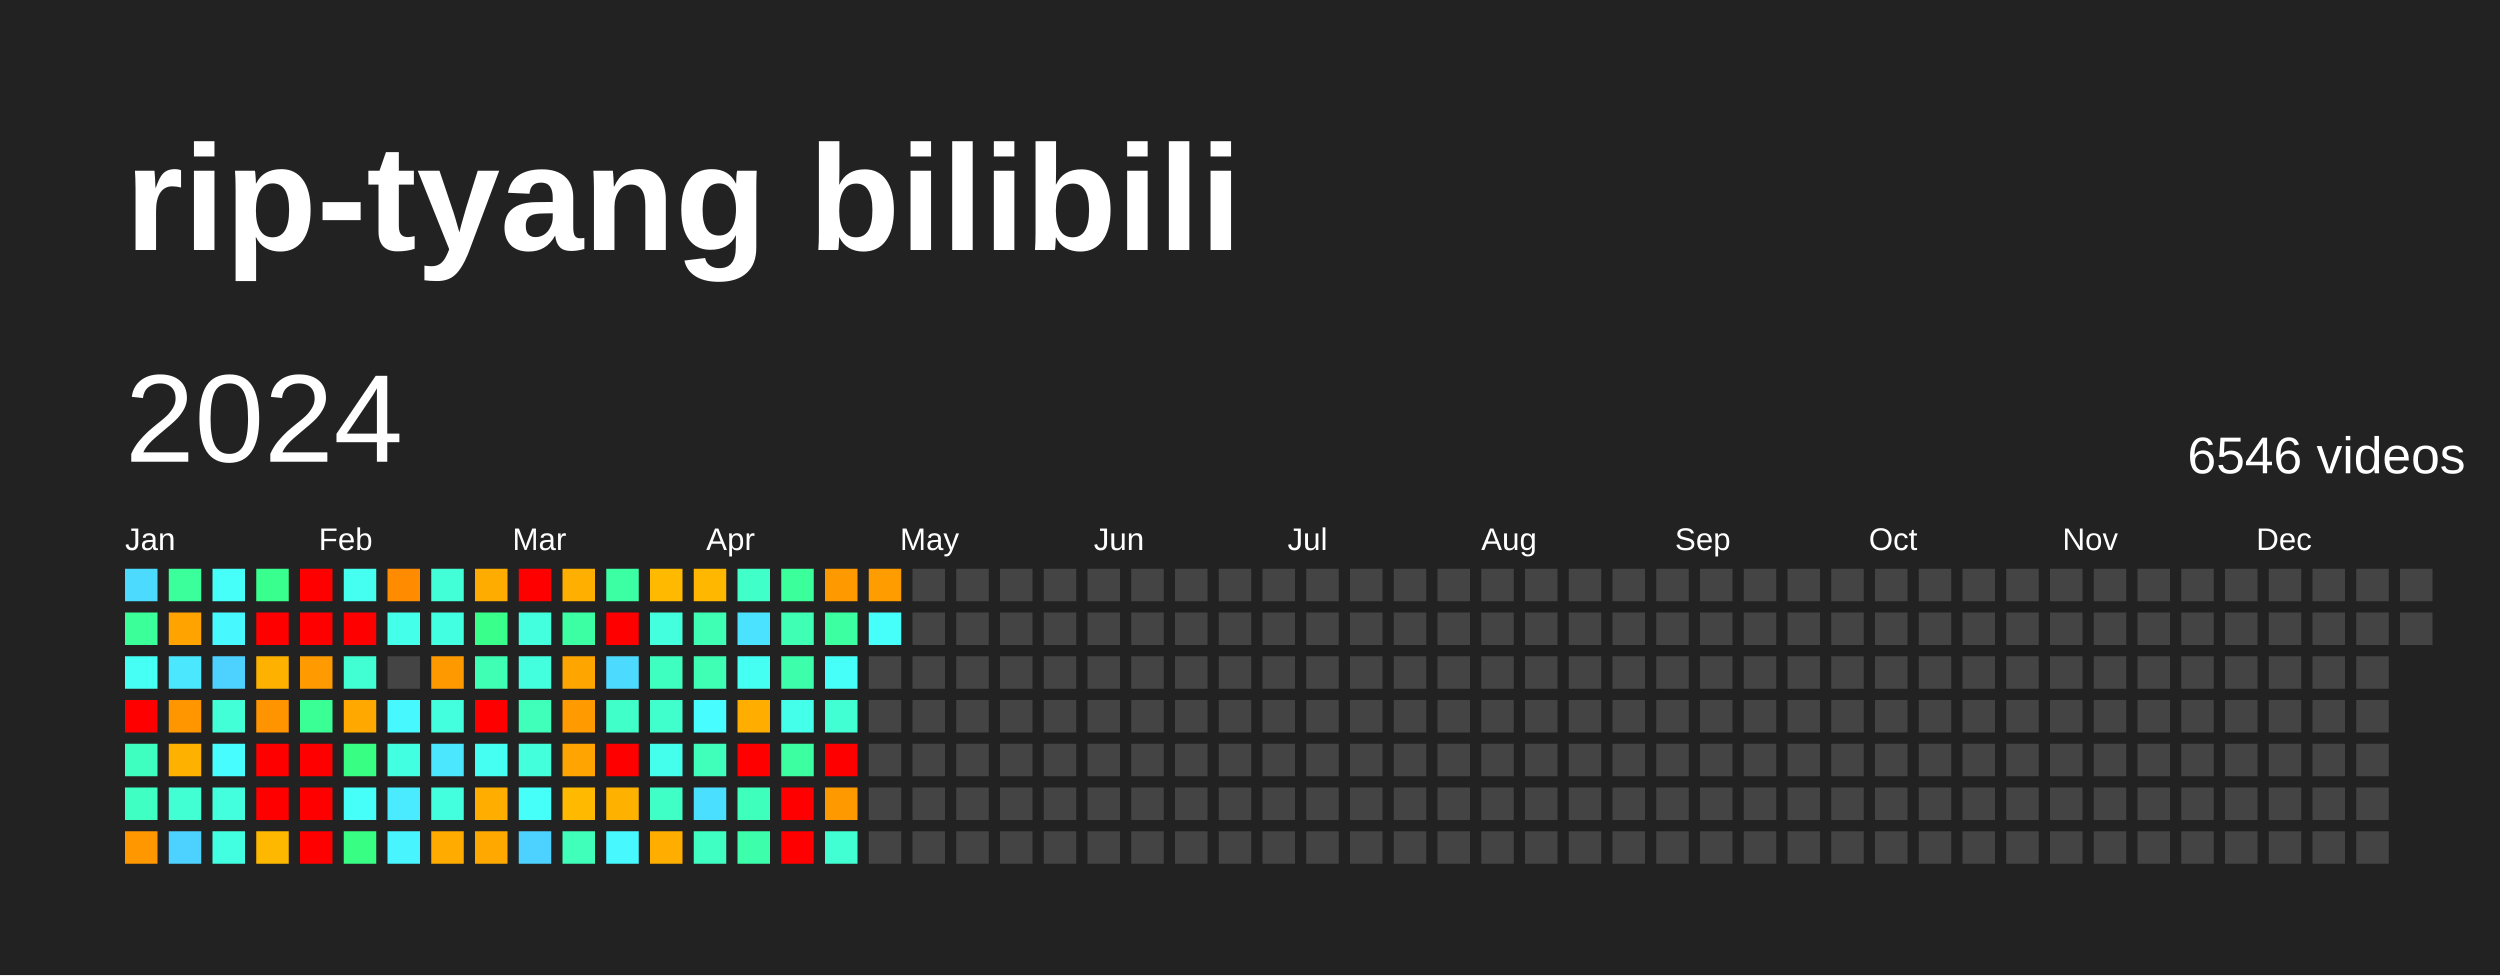
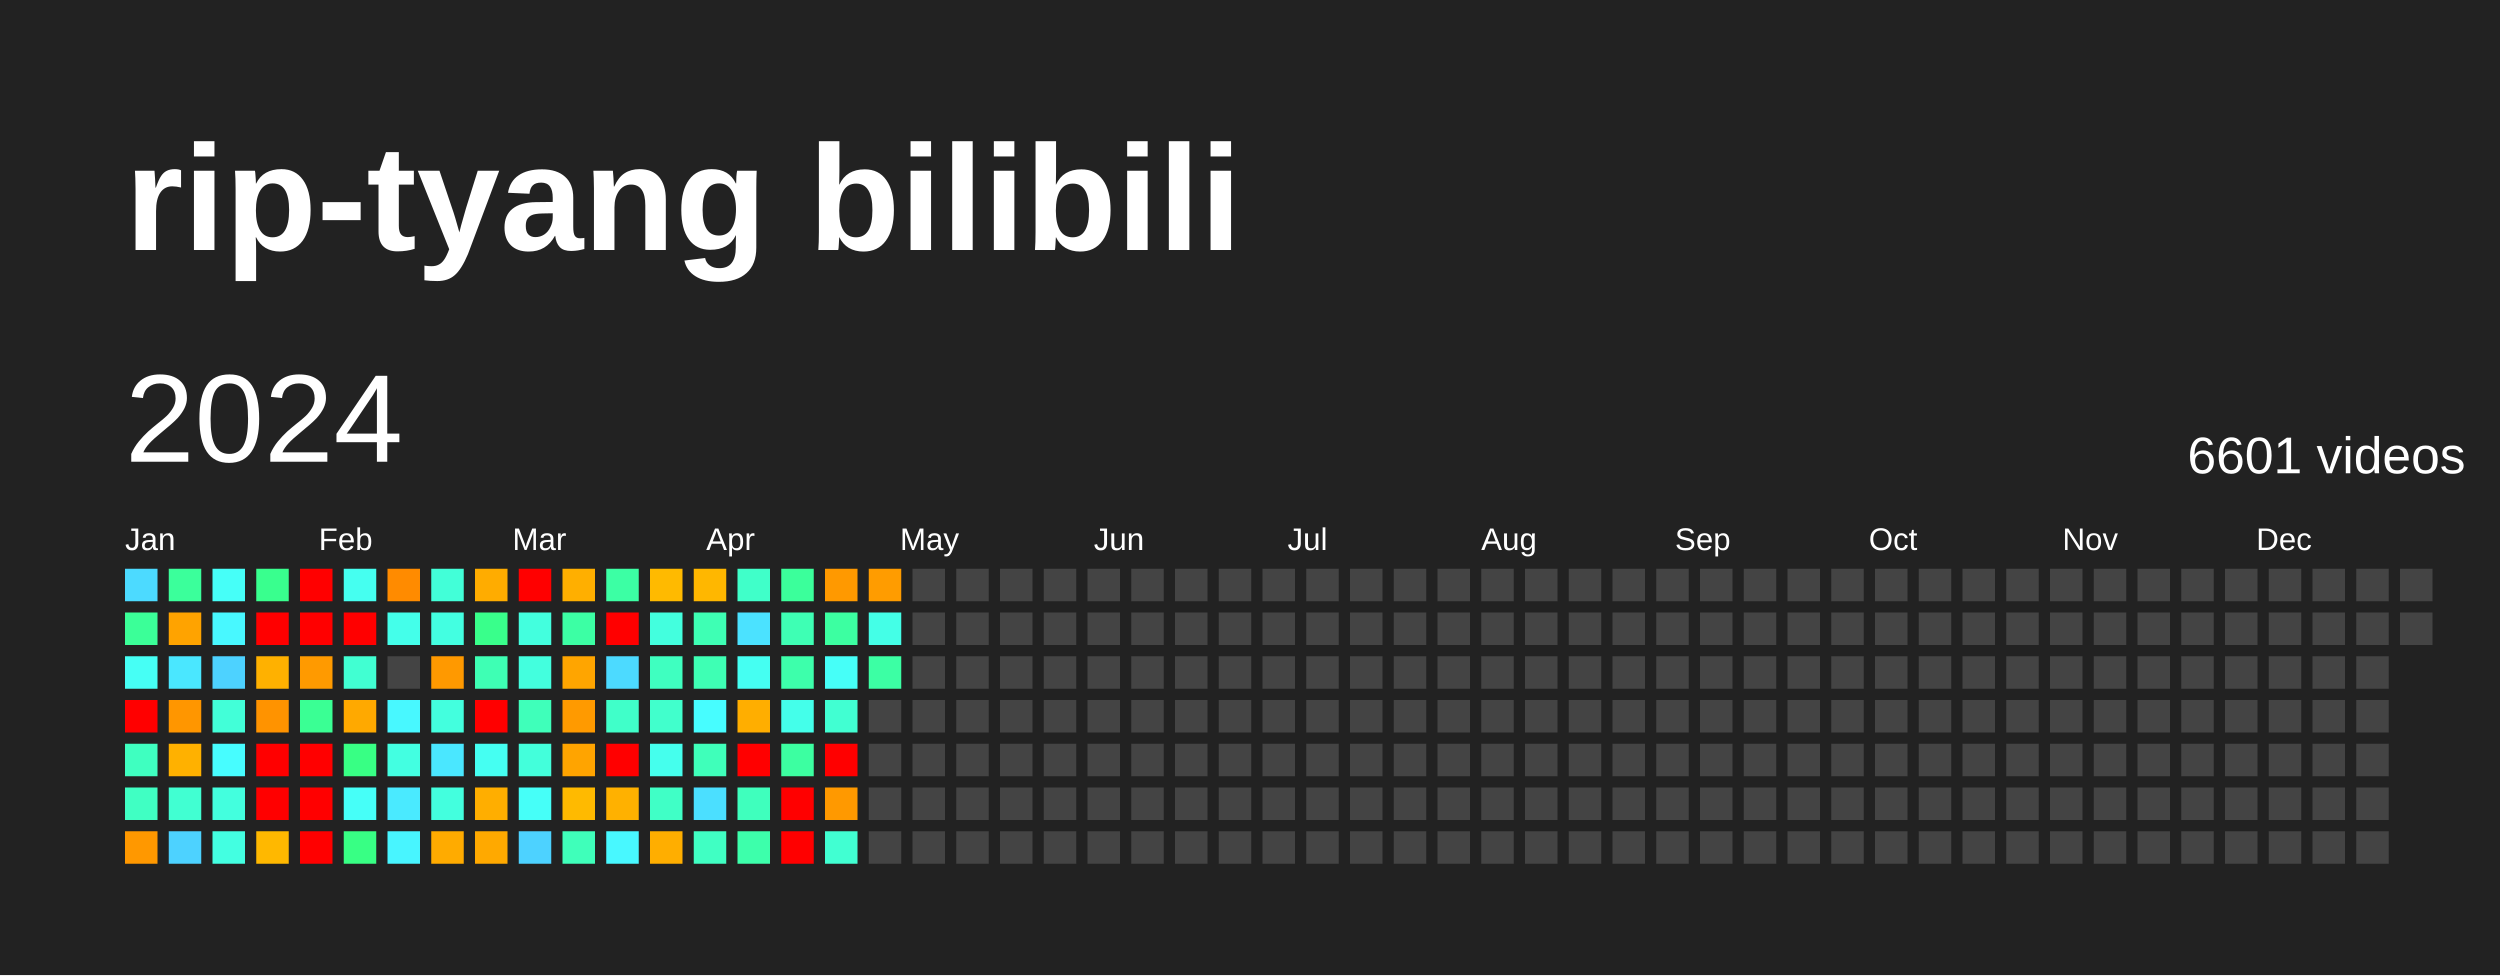
<svg xmlns="http://www.w3.org/2000/svg" baseProfile="full" height="78mm" version="1.1" viewBox="0,0,200,78" width="200mm">
  <defs />
  <rect fill="#222222" height="78" width="200" x="0" y="0" />
  <text fill="#FFFFFF" style="font-size:12px; font-family:Arial; font-weight:bold;" x="10" y="20">rip-tyang bilibili</text>
  <text dominant-baseline="hanging" fill="#FFFFFF" style="font-size:10.0px; font-family:Arial;" x="10" y="30">2024</text>
-   <text dominant-baseline="hanging" fill="#FFFFFF" style="font-size:4.125px; font-family:Arial;" x="175" y="35">6546 videos</text>
+   <text dominant-baseline="hanging" fill="#FFFFFF" style="font-size:4.125px; font-family:Arial;" x="175" y="35">6601 videos</text>
  <text fill="#FFFFFF" style="font-size:2.5px; font-family:Arial" x="10.0" y="44">Jan</text>
  <text fill="#FFFFFF" style="font-size:2.5px; font-family:Arial" x="25.5" y="44">Feb</text>
  <text fill="#FFFFFF" style="font-size:2.5px; font-family:Arial" x="41.0" y="44">Mar</text>
  <text fill="#FFFFFF" style="font-size:2.5px; font-family:Arial" x="56.5" y="44">Apr</text>
  <text fill="#FFFFFF" style="font-size:2.5px; font-family:Arial" x="72.0" y="44">May</text>
  <text fill="#FFFFFF" style="font-size:2.5px; font-family:Arial" x="87.5" y="44">Jun</text>
  <text fill="#FFFFFF" style="font-size:2.5px; font-family:Arial" x="103.0" y="44">Jul</text>
  <text fill="#FFFFFF" style="font-size:2.5px; font-family:Arial" x="118.5" y="44">Aug</text>
  <text fill="#FFFFFF" style="font-size:2.5px; font-family:Arial" x="134.0" y="44">Sep</text>
  <text fill="#FFFFFF" style="font-size:2.5px; font-family:Arial" x="149.5" y="44">Oct</text>
  <text fill="#FFFFFF" style="font-size:2.5px; font-family:Arial" x="165.0" y="44">Nov</text>
  <text fill="#FFFFFF" style="font-size:2.5px; font-family:Arial" x="180.5" y="44">Dec</text>
  <rect fill="#4cdaff" height="2.6" width="2.6" x="10.0" y="45.5" />
  <rect fill="#3bff98" height="2.6" width="2.6" x="10.0" y="49.0" />
  <rect fill="#46fff5" height="2.6" width="2.6" x="10.0" y="52.5" />
  <rect fill="red" height="2.6" width="2.6" x="10.0" y="56.0" />
  <rect fill="#3fffc0" height="2.6" width="2.6" x="10.0" y="59.5" />
  <rect fill="#40ffc3" height="2.6" width="2.6" x="10.0" y="63.0" />
  <rect fill="#ff9800" height="2.6" width="2.6" x="10.0" y="66.5" />
  <rect fill="#3bff9b" height="2.6" width="2.6" x="13.5" y="45.5" />
  <rect fill="#ffa300" height="2.6" width="2.6" x="13.5" y="49.0" />
  <rect fill="#4ae7ff" height="2.6" width="2.6" x="13.5" y="52.5" />
  <rect fill="#ff9600" height="2.6" width="2.6" x="13.5" y="56.0" />
  <rect fill="#ffb100" height="2.6" width="2.6" x="13.5" y="59.5" />
  <rect fill="#41ffd2" height="2.6" width="2.6" x="13.5" y="63.0" />
  <rect fill="#4dd2ff" height="2.6" width="2.6" x="13.5" y="66.5" />
  <rect fill="#46fff8" height="2.6" width="2.6" x="17.0" y="45.5" />
  <rect fill="#48f8ff" height="2.6" width="2.6" x="17.0" y="49.0" />
  <rect fill="#4dd2ff" height="2.6" width="2.6" x="17.0" y="52.5" />
  <rect fill="#42ffd8" height="2.6" width="2.6" x="17.0" y="56.0" />
  <rect fill="#47fdff" height="2.6" width="2.6" x="17.0" y="59.5" />
  <rect fill="#43ffde" height="2.6" width="2.6" x="17.0" y="63.0" />
  <rect fill="#43ffe1" height="2.6" width="2.6" x="17.0" y="66.5" />
  <rect fill="#39ff8e" height="2.6" width="2.6" x="20.5" y="45.5" />
  <rect fill="red" height="2.6" width="2.6" x="20.5" y="49.0" />
  <rect fill="#ffb100" height="2.6" width="2.6" x="20.5" y="52.5" />
  <rect fill="#ff9300" height="2.6" width="2.6" x="20.5" y="56.0" />
  <rect fill="red" height="2.6" width="2.6" x="20.5" y="59.5" />
  <rect fill="red" height="2.6" width="2.6" x="20.5" y="63.0" />
  <rect fill="#ffb800" height="2.6" width="2.6" x="20.5" y="66.5" />
  <rect fill="red" height="2.6" width="2.6" x="24.0" y="45.5" />
  <rect fill="red" height="2.6" width="2.6" x="24.0" y="49.0" />
  <rect fill="#ff9a00" height="2.6" width="2.6" x="24.0" y="52.5" />
  <rect fill="#3aff94" height="2.6" width="2.6" x="24.0" y="56.0" />
  <rect fill="red" height="2.6" width="2.6" x="24.0" y="59.5" />
  <rect fill="red" height="2.6" width="2.6" x="24.0" y="63.0" />
  <rect fill="red" height="2.6" width="2.6" x="24.0" y="66.5" />
  <rect fill="#45fff0" height="2.6" width="2.6" x="27.5" y="45.5" />
  <rect fill="red" height="2.6" width="2.6" x="27.5" y="49.0" />
  <rect fill="#41ffd2" height="2.6" width="2.6" x="27.5" y="52.5" />
  <rect fill="#ffa900" height="2.6" width="2.6" x="27.5" y="56.0" />
  <rect fill="#38ff84" height="2.6" width="2.6" x="27.5" y="59.5" />
  <rect fill="#46fff8" height="2.6" width="2.6" x="27.5" y="63.0" />
  <rect fill="#38ff84" height="2.6" width="2.6" x="27.5" y="66.5" />
  <rect fill="#ff8b00" height="2.6" width="2.6" x="31.0" y="45.5" />
  <rect fill="#44ffea" height="2.6" width="2.6" x="31.0" y="49.0" />
  <rect fill="#444444" height="2.6" width="2.6" x="31.0" y="52.5" />
  <rect fill="#48f8ff" height="2.6" width="2.6" x="31.0" y="56.0" />
  <rect fill="#43ffe1" height="2.6" width="2.6" x="31.0" y="59.5" />
  <rect fill="#4aeaff" height="2.6" width="2.6" x="31.0" y="63.0" />
  <rect fill="#48f5ff" height="2.6" width="2.6" x="31.0" y="66.5" />
  <rect fill="#42ffd8" height="2.6" width="2.6" x="34.5" y="45.5" />
  <rect fill="#43ffe1" height="2.6" width="2.6" x="34.5" y="49.0" />
  <rect fill="#ff9900" height="2.6" width="2.6" x="34.5" y="52.5" />
  <rect fill="#43ffde" height="2.6" width="2.6" x="34.5" y="56.0" />
  <rect fill="#4ae7ff" height="2.6" width="2.6" x="34.5" y="59.5" />
  <rect fill="#43ffde" height="2.6" width="2.6" x="34.5" y="63.0" />
  <rect fill="#ffab00" height="2.6" width="2.6" x="34.5" y="66.5" />
  <rect fill="#ffac00" height="2.6" width="2.6" x="38.0" y="45.5" />
  <rect fill="#39ff8b" height="2.6" width="2.6" x="38.0" y="49.0" />
  <rect fill="#3effb4" height="2.6" width="2.6" x="38.0" y="52.5" />
  <rect fill="red" height="2.6" width="2.6" x="38.0" y="56.0" />
  <rect fill="#45fff2" height="2.6" width="2.6" x="38.0" y="59.5" />
  <rect fill="#ffae00" height="2.6" width="2.6" x="38.0" y="63.0" />
  <rect fill="#ffa900" height="2.6" width="2.6" x="38.0" y="66.5" />
  <rect fill="red" height="2.6" width="2.6" x="41.5" y="45.5" />
  <rect fill="#43ffde" height="2.6" width="2.6" x="41.5" y="49.0" />
  <rect fill="#43ffde" height="2.6" width="2.6" x="41.5" y="52.5" />
  <rect fill="#3fffba" height="2.6" width="2.6" x="41.5" y="56.0" />
  <rect fill="#43ffdb" height="2.6" width="2.6" x="41.5" y="59.5" />
  <rect fill="#46fff8" height="2.6" width="2.6" x="41.5" y="63.0" />
  <rect fill="#4dd2ff" height="2.6" width="2.6" x="41.5" y="66.5" />
  <rect fill="#ffaf00" height="2.6" width="2.6" x="45.0" y="45.5" />
  <rect fill="#3cffa4" height="2.6" width="2.6" x="45.0" y="49.0" />
  <rect fill="#ffa500" height="2.6" width="2.6" x="45.0" y="52.5" />
  <rect fill="#ff9a00" height="2.6" width="2.6" x="45.0" y="56.0" />
  <rect fill="#ffa400" height="2.6" width="2.6" x="45.0" y="59.5" />
  <rect fill="#ffba00" height="2.6" width="2.6" x="45.0" y="63.0" />
  <rect fill="#3fffba" height="2.6" width="2.6" x="45.0" y="66.5" />
  <rect fill="#3cffa4" height="2.6" width="2.6" x="48.5" y="45.5" />
  <rect fill="red" height="2.6" width="2.6" x="48.5" y="49.0" />
  <rect fill="#4cdaff" height="2.6" width="2.6" x="48.5" y="52.5" />
  <rect fill="#40ffc9" height="2.6" width="2.6" x="48.5" y="56.0" />
  <rect fill="red" height="2.6" width="2.6" x="48.5" y="59.5" />
  <rect fill="#ffb100" height="2.6" width="2.6" x="48.5" y="63.0" />
  <rect fill="#48f8ff" height="2.6" width="2.6" x="48.5" y="66.5" />
  <rect fill="#ffba00" height="2.6" width="2.6" x="52.0" y="45.5" />
  <rect fill="#43ffde" height="2.6" width="2.6" x="52.0" y="49.0" />
  <rect fill="#3fffc0" height="2.6" width="2.6" x="52.0" y="52.5" />
  <rect fill="#41ffcc" height="2.6" width="2.6" x="52.0" y="56.0" />
  <rect fill="#45ffed" height="2.6" width="2.6" x="52.0" y="59.5" />
  <rect fill="#40ffc6" height="2.6" width="2.6" x="52.0" y="63.0" />
  <rect fill="#ffae00" height="2.6" width="2.6" x="52.0" y="66.5" />
  <rect fill="#ffb700" height="2.6" width="2.6" x="55.5" y="45.5" />
  <rect fill="#3effb4" height="2.6" width="2.6" x="55.5" y="49.0" />
  <rect fill="#3effb4" height="2.6" width="2.6" x="55.5" y="52.5" />
  <rect fill="#47fdff" height="2.6" width="2.6" x="55.5" y="56.0" />
  <rect fill="#3fffba" height="2.6" width="2.6" x="55.5" y="59.5" />
  <rect fill="#4bdfff" height="2.6" width="2.6" x="55.5" y="63.0" />
  <rect fill="#40ffc3" height="2.6" width="2.6" x="55.5" y="66.5" />
  <rect fill="#40ffc9" height="2.6" width="2.6" x="59.0" y="45.5" />
  <rect fill="#4be2ff" height="2.6" width="2.6" x="59.0" y="49.0" />
  <rect fill="#45fff2" height="2.6" width="2.6" x="59.0" y="52.5" />
  <rect fill="#ffae00" height="2.6" width="2.6" x="59.0" y="56.0" />
  <rect fill="red" height="2.6" width="2.6" x="59.0" y="59.5" />
  <rect fill="#3fffbd" height="2.6" width="2.6" x="59.0" y="63.0" />
  <rect fill="#3dffab" height="2.6" width="2.6" x="59.0" y="66.5" />
  <rect fill="#3bff9b" height="2.6" width="2.6" x="62.5" y="45.5" />
  <rect fill="#3effb4" height="2.6" width="2.6" x="62.5" y="49.0" />
  <rect fill="#3dffab" height="2.6" width="2.6" x="62.5" y="52.5" />
  <rect fill="#44ffea" height="2.6" width="2.6" x="62.5" y="56.0" />
  <rect fill="#3cffa1" height="2.6" width="2.6" x="62.5" y="59.5" />
  <rect fill="red" height="2.6" width="2.6" x="62.5" y="63.0" />
  <rect fill="red" height="2.6" width="2.6" x="62.5" y="66.5" />
  <rect fill="#ff9900" height="2.6" width="2.6" x="66.0" y="45.5" />
  <rect fill="#3cffa1" height="2.6" width="2.6" x="66.0" y="49.0" />
  <rect fill="#46fff8" height="2.6" width="2.6" x="66.0" y="52.5" />
  <rect fill="#41ffd2" height="2.6" width="2.6" x="66.0" y="56.0" />
  <rect fill="red" height="2.6" width="2.6" x="66.0" y="59.5" />
  <rect fill="#ff9900" height="2.6" width="2.6" x="66.0" y="63.0" />
  <rect fill="#41ffd2" height="2.6" width="2.6" x="66.0" y="66.5" />
  <rect fill="#ff9c00" height="2.6" width="2.6" x="69.5" y="45.5" />
-   <rect fill="#46fffb" height="2.6" width="2.6" x="69.5" y="49.0" />
-   <rect fill="#444444" height="2.6" width="2.6" x="69.5" y="52.5" />
+   <rect fill="#44ffe7" height="2.6" width="2.6" x="69.5" y="49.0" />
+   <rect fill="#3cffa4" height="2.6" width="2.6" x="69.5" y="52.5" />
  <rect fill="#444444" height="2.6" width="2.6" x="69.5" y="56.0" />
  <rect fill="#444444" height="2.6" width="2.6" x="69.5" y="59.5" />
  <rect fill="#444444" height="2.6" width="2.6" x="69.5" y="63.0" />
  <rect fill="#444444" height="2.6" width="2.6" x="69.5" y="66.5" />
  <rect fill="#444444" height="2.6" width="2.6" x="73.0" y="45.5" />
  <rect fill="#444444" height="2.6" width="2.6" x="73.0" y="49.0" />
  <rect fill="#444444" height="2.6" width="2.6" x="73.0" y="52.5" />
  <rect fill="#444444" height="2.6" width="2.6" x="73.0" y="56.0" />
  <rect fill="#444444" height="2.6" width="2.6" x="73.0" y="59.5" />
  <rect fill="#444444" height="2.6" width="2.6" x="73.0" y="63.0" />
  <rect fill="#444444" height="2.6" width="2.6" x="73.0" y="66.5" />
  <rect fill="#444444" height="2.6" width="2.6" x="76.5" y="45.5" />
  <rect fill="#444444" height="2.6" width="2.6" x="76.5" y="49.0" />
  <rect fill="#444444" height="2.6" width="2.6" x="76.5" y="52.5" />
  <rect fill="#444444" height="2.6" width="2.6" x="76.5" y="56.0" />
  <rect fill="#444444" height="2.6" width="2.6" x="76.5" y="59.5" />
  <rect fill="#444444" height="2.6" width="2.6" x="76.5" y="63.0" />
  <rect fill="#444444" height="2.6" width="2.6" x="76.5" y="66.5" />
  <rect fill="#444444" height="2.6" width="2.6" x="80.0" y="45.5" />
  <rect fill="#444444" height="2.6" width="2.6" x="80.0" y="49.0" />
  <rect fill="#444444" height="2.6" width="2.6" x="80.0" y="52.5" />
  <rect fill="#444444" height="2.6" width="2.6" x="80.0" y="56.0" />
  <rect fill="#444444" height="2.6" width="2.6" x="80.0" y="59.5" />
  <rect fill="#444444" height="2.6" width="2.6" x="80.0" y="63.0" />
  <rect fill="#444444" height="2.6" width="2.6" x="80.0" y="66.5" />
  <rect fill="#444444" height="2.6" width="2.6" x="83.5" y="45.5" />
  <rect fill="#444444" height="2.6" width="2.6" x="83.5" y="49.0" />
  <rect fill="#444444" height="2.6" width="2.6" x="83.5" y="52.5" />
  <rect fill="#444444" height="2.6" width="2.6" x="83.5" y="56.0" />
  <rect fill="#444444" height="2.6" width="2.6" x="83.5" y="59.5" />
  <rect fill="#444444" height="2.6" width="2.6" x="83.5" y="63.0" />
  <rect fill="#444444" height="2.6" width="2.6" x="83.5" y="66.5" />
  <rect fill="#444444" height="2.6" width="2.6" x="87.0" y="45.5" />
  <rect fill="#444444" height="2.6" width="2.6" x="87.0" y="49.0" />
  <rect fill="#444444" height="2.6" width="2.6" x="87.0" y="52.5" />
  <rect fill="#444444" height="2.6" width="2.6" x="87.0" y="56.0" />
  <rect fill="#444444" height="2.6" width="2.6" x="87.0" y="59.5" />
  <rect fill="#444444" height="2.6" width="2.6" x="87.0" y="63.0" />
  <rect fill="#444444" height="2.6" width="2.6" x="87.0" y="66.5" />
  <rect fill="#444444" height="2.6" width="2.6" x="90.5" y="45.5" />
  <rect fill="#444444" height="2.6" width="2.6" x="90.5" y="49.0" />
  <rect fill="#444444" height="2.6" width="2.6" x="90.5" y="52.5" />
  <rect fill="#444444" height="2.6" width="2.6" x="90.5" y="56.0" />
  <rect fill="#444444" height="2.6" width="2.6" x="90.5" y="59.5" />
  <rect fill="#444444" height="2.6" width="2.6" x="90.5" y="63.0" />
  <rect fill="#444444" height="2.6" width="2.6" x="90.5" y="66.5" />
  <rect fill="#444444" height="2.6" width="2.6" x="94.0" y="45.5" />
  <rect fill="#444444" height="2.6" width="2.6" x="94.0" y="49.0" />
  <rect fill="#444444" height="2.6" width="2.6" x="94.0" y="52.5" />
  <rect fill="#444444" height="2.6" width="2.6" x="94.0" y="56.0" />
  <rect fill="#444444" height="2.6" width="2.6" x="94.0" y="59.5" />
  <rect fill="#444444" height="2.6" width="2.6" x="94.0" y="63.0" />
  <rect fill="#444444" height="2.6" width="2.6" x="94.0" y="66.5" />
  <rect fill="#444444" height="2.6" width="2.6" x="97.5" y="45.5" />
  <rect fill="#444444" height="2.6" width="2.6" x="97.5" y="49.0" />
  <rect fill="#444444" height="2.6" width="2.6" x="97.5" y="52.5" />
  <rect fill="#444444" height="2.6" width="2.6" x="97.5" y="56.0" />
  <rect fill="#444444" height="2.6" width="2.6" x="97.5" y="59.5" />
  <rect fill="#444444" height="2.6" width="2.6" x="97.5" y="63.0" />
  <rect fill="#444444" height="2.6" width="2.6" x="97.5" y="66.5" />
  <rect fill="#444444" height="2.6" width="2.6" x="101.0" y="45.5" />
  <rect fill="#444444" height="2.6" width="2.6" x="101.0" y="49.0" />
  <rect fill="#444444" height="2.6" width="2.6" x="101.0" y="52.5" />
  <rect fill="#444444" height="2.6" width="2.6" x="101.0" y="56.0" />
  <rect fill="#444444" height="2.6" width="2.6" x="101.0" y="59.5" />
  <rect fill="#444444" height="2.6" width="2.6" x="101.0" y="63.0" />
  <rect fill="#444444" height="2.6" width="2.6" x="101.0" y="66.5" />
  <rect fill="#444444" height="2.6" width="2.6" x="104.5" y="45.5" />
  <rect fill="#444444" height="2.6" width="2.6" x="104.5" y="49.0" />
  <rect fill="#444444" height="2.6" width="2.6" x="104.5" y="52.5" />
  <rect fill="#444444" height="2.6" width="2.6" x="104.5" y="56.0" />
  <rect fill="#444444" height="2.6" width="2.6" x="104.5" y="59.5" />
  <rect fill="#444444" height="2.6" width="2.6" x="104.5" y="63.0" />
  <rect fill="#444444" height="2.6" width="2.6" x="104.5" y="66.5" />
  <rect fill="#444444" height="2.6" width="2.6" x="108.0" y="45.5" />
  <rect fill="#444444" height="2.6" width="2.6" x="108.0" y="49.0" />
  <rect fill="#444444" height="2.6" width="2.6" x="108.0" y="52.5" />
  <rect fill="#444444" height="2.6" width="2.6" x="108.0" y="56.0" />
  <rect fill="#444444" height="2.6" width="2.6" x="108.0" y="59.5" />
  <rect fill="#444444" height="2.6" width="2.6" x="108.0" y="63.0" />
  <rect fill="#444444" height="2.6" width="2.6" x="108.0" y="66.5" />
  <rect fill="#444444" height="2.6" width="2.6" x="111.5" y="45.5" />
  <rect fill="#444444" height="2.6" width="2.6" x="111.5" y="49.0" />
  <rect fill="#444444" height="2.6" width="2.6" x="111.5" y="52.5" />
  <rect fill="#444444" height="2.6" width="2.6" x="111.5" y="56.0" />
  <rect fill="#444444" height="2.6" width="2.6" x="111.5" y="59.5" />
  <rect fill="#444444" height="2.6" width="2.6" x="111.5" y="63.0" />
  <rect fill="#444444" height="2.6" width="2.6" x="111.5" y="66.5" />
  <rect fill="#444444" height="2.6" width="2.6" x="115.0" y="45.5" />
  <rect fill="#444444" height="2.6" width="2.6" x="115.0" y="49.0" />
  <rect fill="#444444" height="2.6" width="2.6" x="115.0" y="52.5" />
  <rect fill="#444444" height="2.6" width="2.6" x="115.0" y="56.0" />
  <rect fill="#444444" height="2.6" width="2.6" x="115.0" y="59.5" />
  <rect fill="#444444" height="2.6" width="2.6" x="115.0" y="63.0" />
  <rect fill="#444444" height="2.6" width="2.6" x="115.0" y="66.5" />
  <rect fill="#444444" height="2.6" width="2.6" x="118.5" y="45.5" />
  <rect fill="#444444" height="2.6" width="2.6" x="118.5" y="49.0" />
  <rect fill="#444444" height="2.6" width="2.6" x="118.5" y="52.5" />
  <rect fill="#444444" height="2.6" width="2.6" x="118.5" y="56.0" />
  <rect fill="#444444" height="2.6" width="2.6" x="118.5" y="59.5" />
  <rect fill="#444444" height="2.6" width="2.6" x="118.5" y="63.0" />
  <rect fill="#444444" height="2.6" width="2.6" x="118.5" y="66.5" />
  <rect fill="#444444" height="2.6" width="2.6" x="122.0" y="45.5" />
  <rect fill="#444444" height="2.6" width="2.6" x="122.0" y="49.0" />
  <rect fill="#444444" height="2.6" width="2.6" x="122.0" y="52.5" />
  <rect fill="#444444" height="2.6" width="2.6" x="122.0" y="56.0" />
  <rect fill="#444444" height="2.6" width="2.6" x="122.0" y="59.5" />
  <rect fill="#444444" height="2.6" width="2.6" x="122.0" y="63.0" />
  <rect fill="#444444" height="2.6" width="2.6" x="122.0" y="66.5" />
  <rect fill="#444444" height="2.6" width="2.6" x="125.5" y="45.5" />
  <rect fill="#444444" height="2.6" width="2.6" x="125.5" y="49.0" />
  <rect fill="#444444" height="2.6" width="2.6" x="125.5" y="52.5" />
  <rect fill="#444444" height="2.6" width="2.6" x="125.5" y="56.0" />
  <rect fill="#444444" height="2.6" width="2.6" x="125.5" y="59.5" />
  <rect fill="#444444" height="2.6" width="2.6" x="125.5" y="63.0" />
  <rect fill="#444444" height="2.6" width="2.6" x="125.5" y="66.5" />
  <rect fill="#444444" height="2.6" width="2.6" x="129.0" y="45.5" />
  <rect fill="#444444" height="2.6" width="2.6" x="129.0" y="49.0" />
  <rect fill="#444444" height="2.6" width="2.6" x="129.0" y="52.5" />
  <rect fill="#444444" height="2.6" width="2.6" x="129.0" y="56.0" />
  <rect fill="#444444" height="2.6" width="2.6" x="129.0" y="59.5" />
  <rect fill="#444444" height="2.6" width="2.6" x="129.0" y="63.0" />
  <rect fill="#444444" height="2.6" width="2.6" x="129.0" y="66.5" />
  <rect fill="#444444" height="2.6" width="2.6" x="132.5" y="45.5" />
  <rect fill="#444444" height="2.6" width="2.6" x="132.5" y="49.0" />
  <rect fill="#444444" height="2.6" width="2.6" x="132.5" y="52.5" />
  <rect fill="#444444" height="2.6" width="2.6" x="132.5" y="56.0" />
  <rect fill="#444444" height="2.6" width="2.6" x="132.5" y="59.5" />
  <rect fill="#444444" height="2.6" width="2.6" x="132.5" y="63.0" />
  <rect fill="#444444" height="2.6" width="2.6" x="132.5" y="66.5" />
  <rect fill="#444444" height="2.6" width="2.6" x="136.0" y="45.5" />
  <rect fill="#444444" height="2.6" width="2.6" x="136.0" y="49.0" />
  <rect fill="#444444" height="2.6" width="2.6" x="136.0" y="52.5" />
  <rect fill="#444444" height="2.6" width="2.6" x="136.0" y="56.0" />
  <rect fill="#444444" height="2.6" width="2.6" x="136.0" y="59.5" />
  <rect fill="#444444" height="2.6" width="2.6" x="136.0" y="63.0" />
  <rect fill="#444444" height="2.6" width="2.6" x="136.0" y="66.5" />
  <rect fill="#444444" height="2.6" width="2.6" x="139.5" y="45.5" />
  <rect fill="#444444" height="2.6" width="2.6" x="139.5" y="49.0" />
  <rect fill="#444444" height="2.6" width="2.6" x="139.5" y="52.5" />
  <rect fill="#444444" height="2.6" width="2.6" x="139.5" y="56.0" />
  <rect fill="#444444" height="2.6" width="2.6" x="139.5" y="59.5" />
  <rect fill="#444444" height="2.6" width="2.6" x="139.5" y="63.0" />
  <rect fill="#444444" height="2.6" width="2.6" x="139.5" y="66.5" />
  <rect fill="#444444" height="2.6" width="2.6" x="143.0" y="45.5" />
  <rect fill="#444444" height="2.6" width="2.6" x="143.0" y="49.0" />
  <rect fill="#444444" height="2.6" width="2.6" x="143.0" y="52.5" />
  <rect fill="#444444" height="2.6" width="2.6" x="143.0" y="56.0" />
  <rect fill="#444444" height="2.6" width="2.6" x="143.0" y="59.5" />
  <rect fill="#444444" height="2.6" width="2.6" x="143.0" y="63.0" />
  <rect fill="#444444" height="2.6" width="2.6" x="143.0" y="66.5" />
  <rect fill="#444444" height="2.6" width="2.6" x="146.5" y="45.5" />
  <rect fill="#444444" height="2.6" width="2.6" x="146.5" y="49.0" />
  <rect fill="#444444" height="2.6" width="2.6" x="146.5" y="52.5" />
  <rect fill="#444444" height="2.6" width="2.6" x="146.5" y="56.0" />
  <rect fill="#444444" height="2.6" width="2.6" x="146.5" y="59.5" />
  <rect fill="#444444" height="2.6" width="2.6" x="146.5" y="63.0" />
  <rect fill="#444444" height="2.6" width="2.6" x="146.5" y="66.5" />
  <rect fill="#444444" height="2.6" width="2.6" x="150.0" y="45.5" />
  <rect fill="#444444" height="2.6" width="2.6" x="150.0" y="49.0" />
  <rect fill="#444444" height="2.6" width="2.6" x="150.0" y="52.5" />
  <rect fill="#444444" height="2.6" width="2.6" x="150.0" y="56.0" />
  <rect fill="#444444" height="2.6" width="2.6" x="150.0" y="59.5" />
  <rect fill="#444444" height="2.6" width="2.6" x="150.0" y="63.0" />
  <rect fill="#444444" height="2.6" width="2.6" x="150.0" y="66.5" />
  <rect fill="#444444" height="2.6" width="2.6" x="153.5" y="45.5" />
  <rect fill="#444444" height="2.6" width="2.6" x="153.5" y="49.0" />
  <rect fill="#444444" height="2.6" width="2.6" x="153.5" y="52.5" />
  <rect fill="#444444" height="2.6" width="2.6" x="153.5" y="56.0" />
  <rect fill="#444444" height="2.6" width="2.6" x="153.5" y="59.5" />
  <rect fill="#444444" height="2.6" width="2.6" x="153.5" y="63.0" />
  <rect fill="#444444" height="2.6" width="2.6" x="153.5" y="66.5" />
  <rect fill="#444444" height="2.6" width="2.6" x="157.0" y="45.5" />
  <rect fill="#444444" height="2.6" width="2.6" x="157.0" y="49.0" />
  <rect fill="#444444" height="2.6" width="2.6" x="157.0" y="52.5" />
  <rect fill="#444444" height="2.6" width="2.6" x="157.0" y="56.0" />
  <rect fill="#444444" height="2.6" width="2.6" x="157.0" y="59.5" />
  <rect fill="#444444" height="2.6" width="2.6" x="157.0" y="63.0" />
  <rect fill="#444444" height="2.6" width="2.6" x="157.0" y="66.5" />
  <rect fill="#444444" height="2.6" width="2.6" x="160.5" y="45.5" />
  <rect fill="#444444" height="2.6" width="2.6" x="160.5" y="49.0" />
  <rect fill="#444444" height="2.6" width="2.6" x="160.5" y="52.5" />
  <rect fill="#444444" height="2.6" width="2.6" x="160.5" y="56.0" />
  <rect fill="#444444" height="2.6" width="2.6" x="160.5" y="59.5" />
  <rect fill="#444444" height="2.6" width="2.6" x="160.5" y="63.0" />
  <rect fill="#444444" height="2.6" width="2.6" x="160.5" y="66.5" />
  <rect fill="#444444" height="2.6" width="2.6" x="164.0" y="45.5" />
  <rect fill="#444444" height="2.6" width="2.6" x="164.0" y="49.0" />
  <rect fill="#444444" height="2.6" width="2.6" x="164.0" y="52.5" />
  <rect fill="#444444" height="2.6" width="2.6" x="164.0" y="56.0" />
  <rect fill="#444444" height="2.6" width="2.6" x="164.0" y="59.5" />
  <rect fill="#444444" height="2.6" width="2.6" x="164.0" y="63.0" />
  <rect fill="#444444" height="2.6" width="2.6" x="164.0" y="66.5" />
  <rect fill="#444444" height="2.6" width="2.6" x="167.5" y="45.5" />
  <rect fill="#444444" height="2.6" width="2.6" x="167.5" y="49.0" />
  <rect fill="#444444" height="2.6" width="2.6" x="167.5" y="52.5" />
  <rect fill="#444444" height="2.6" width="2.6" x="167.5" y="56.0" />
  <rect fill="#444444" height="2.6" width="2.6" x="167.5" y="59.5" />
  <rect fill="#444444" height="2.6" width="2.6" x="167.5" y="63.0" />
  <rect fill="#444444" height="2.6" width="2.6" x="167.5" y="66.5" />
  <rect fill="#444444" height="2.6" width="2.6" x="171.0" y="45.5" />
  <rect fill="#444444" height="2.6" width="2.6" x="171.0" y="49.0" />
  <rect fill="#444444" height="2.6" width="2.6" x="171.0" y="52.5" />
  <rect fill="#444444" height="2.6" width="2.6" x="171.0" y="56.0" />
  <rect fill="#444444" height="2.6" width="2.6" x="171.0" y="59.5" />
  <rect fill="#444444" height="2.6" width="2.6" x="171.0" y="63.0" />
  <rect fill="#444444" height="2.6" width="2.6" x="171.0" y="66.5" />
  <rect fill="#444444" height="2.6" width="2.6" x="174.5" y="45.5" />
  <rect fill="#444444" height="2.6" width="2.6" x="174.5" y="49.0" />
  <rect fill="#444444" height="2.6" width="2.6" x="174.5" y="52.5" />
  <rect fill="#444444" height="2.6" width="2.6" x="174.5" y="56.0" />
  <rect fill="#444444" height="2.6" width="2.6" x="174.5" y="59.5" />
  <rect fill="#444444" height="2.6" width="2.6" x="174.5" y="63.0" />
  <rect fill="#444444" height="2.6" width="2.6" x="174.5" y="66.5" />
  <rect fill="#444444" height="2.6" width="2.6" x="178.0" y="45.5" />
  <rect fill="#444444" height="2.6" width="2.6" x="178.0" y="49.0" />
  <rect fill="#444444" height="2.6" width="2.6" x="178.0" y="52.5" />
  <rect fill="#444444" height="2.6" width="2.6" x="178.0" y="56.0" />
  <rect fill="#444444" height="2.6" width="2.6" x="178.0" y="59.5" />
  <rect fill="#444444" height="2.6" width="2.6" x="178.0" y="63.0" />
  <rect fill="#444444" height="2.6" width="2.6" x="178.0" y="66.5" />
  <rect fill="#444444" height="2.6" width="2.6" x="181.5" y="45.5" />
  <rect fill="#444444" height="2.6" width="2.6" x="181.5" y="49.0" />
  <rect fill="#444444" height="2.6" width="2.6" x="181.5" y="52.5" />
  <rect fill="#444444" height="2.6" width="2.6" x="181.5" y="56.0" />
  <rect fill="#444444" height="2.6" width="2.6" x="181.5" y="59.5" />
  <rect fill="#444444" height="2.6" width="2.6" x="181.5" y="63.0" />
  <rect fill="#444444" height="2.6" width="2.6" x="181.5" y="66.5" />
  <rect fill="#444444" height="2.6" width="2.6" x="185.0" y="45.5" />
  <rect fill="#444444" height="2.6" width="2.6" x="185.0" y="49.0" />
  <rect fill="#444444" height="2.6" width="2.6" x="185.0" y="52.5" />
  <rect fill="#444444" height="2.6" width="2.6" x="185.0" y="56.0" />
  <rect fill="#444444" height="2.6" width="2.6" x="185.0" y="59.5" />
  <rect fill="#444444" height="2.6" width="2.6" x="185.0" y="63.0" />
  <rect fill="#444444" height="2.6" width="2.6" x="185.0" y="66.5" />
  <rect fill="#444444" height="2.6" width="2.6" x="188.5" y="45.5" />
  <rect fill="#444444" height="2.6" width="2.6" x="188.5" y="49.0" />
  <rect fill="#444444" height="2.6" width="2.6" x="188.5" y="52.5" />
  <rect fill="#444444" height="2.6" width="2.6" x="188.5" y="56.0" />
  <rect fill="#444444" height="2.6" width="2.6" x="188.5" y="59.5" />
  <rect fill="#444444" height="2.6" width="2.6" x="188.5" y="63.0" />
  <rect fill="#444444" height="2.6" width="2.6" x="188.5" y="66.5" />
  <rect fill="#444444" height="2.6" width="2.6" x="192.0" y="45.5" />
  <rect fill="#444444" height="2.6" width="2.6" x="192.0" y="49.0" />
</svg>
